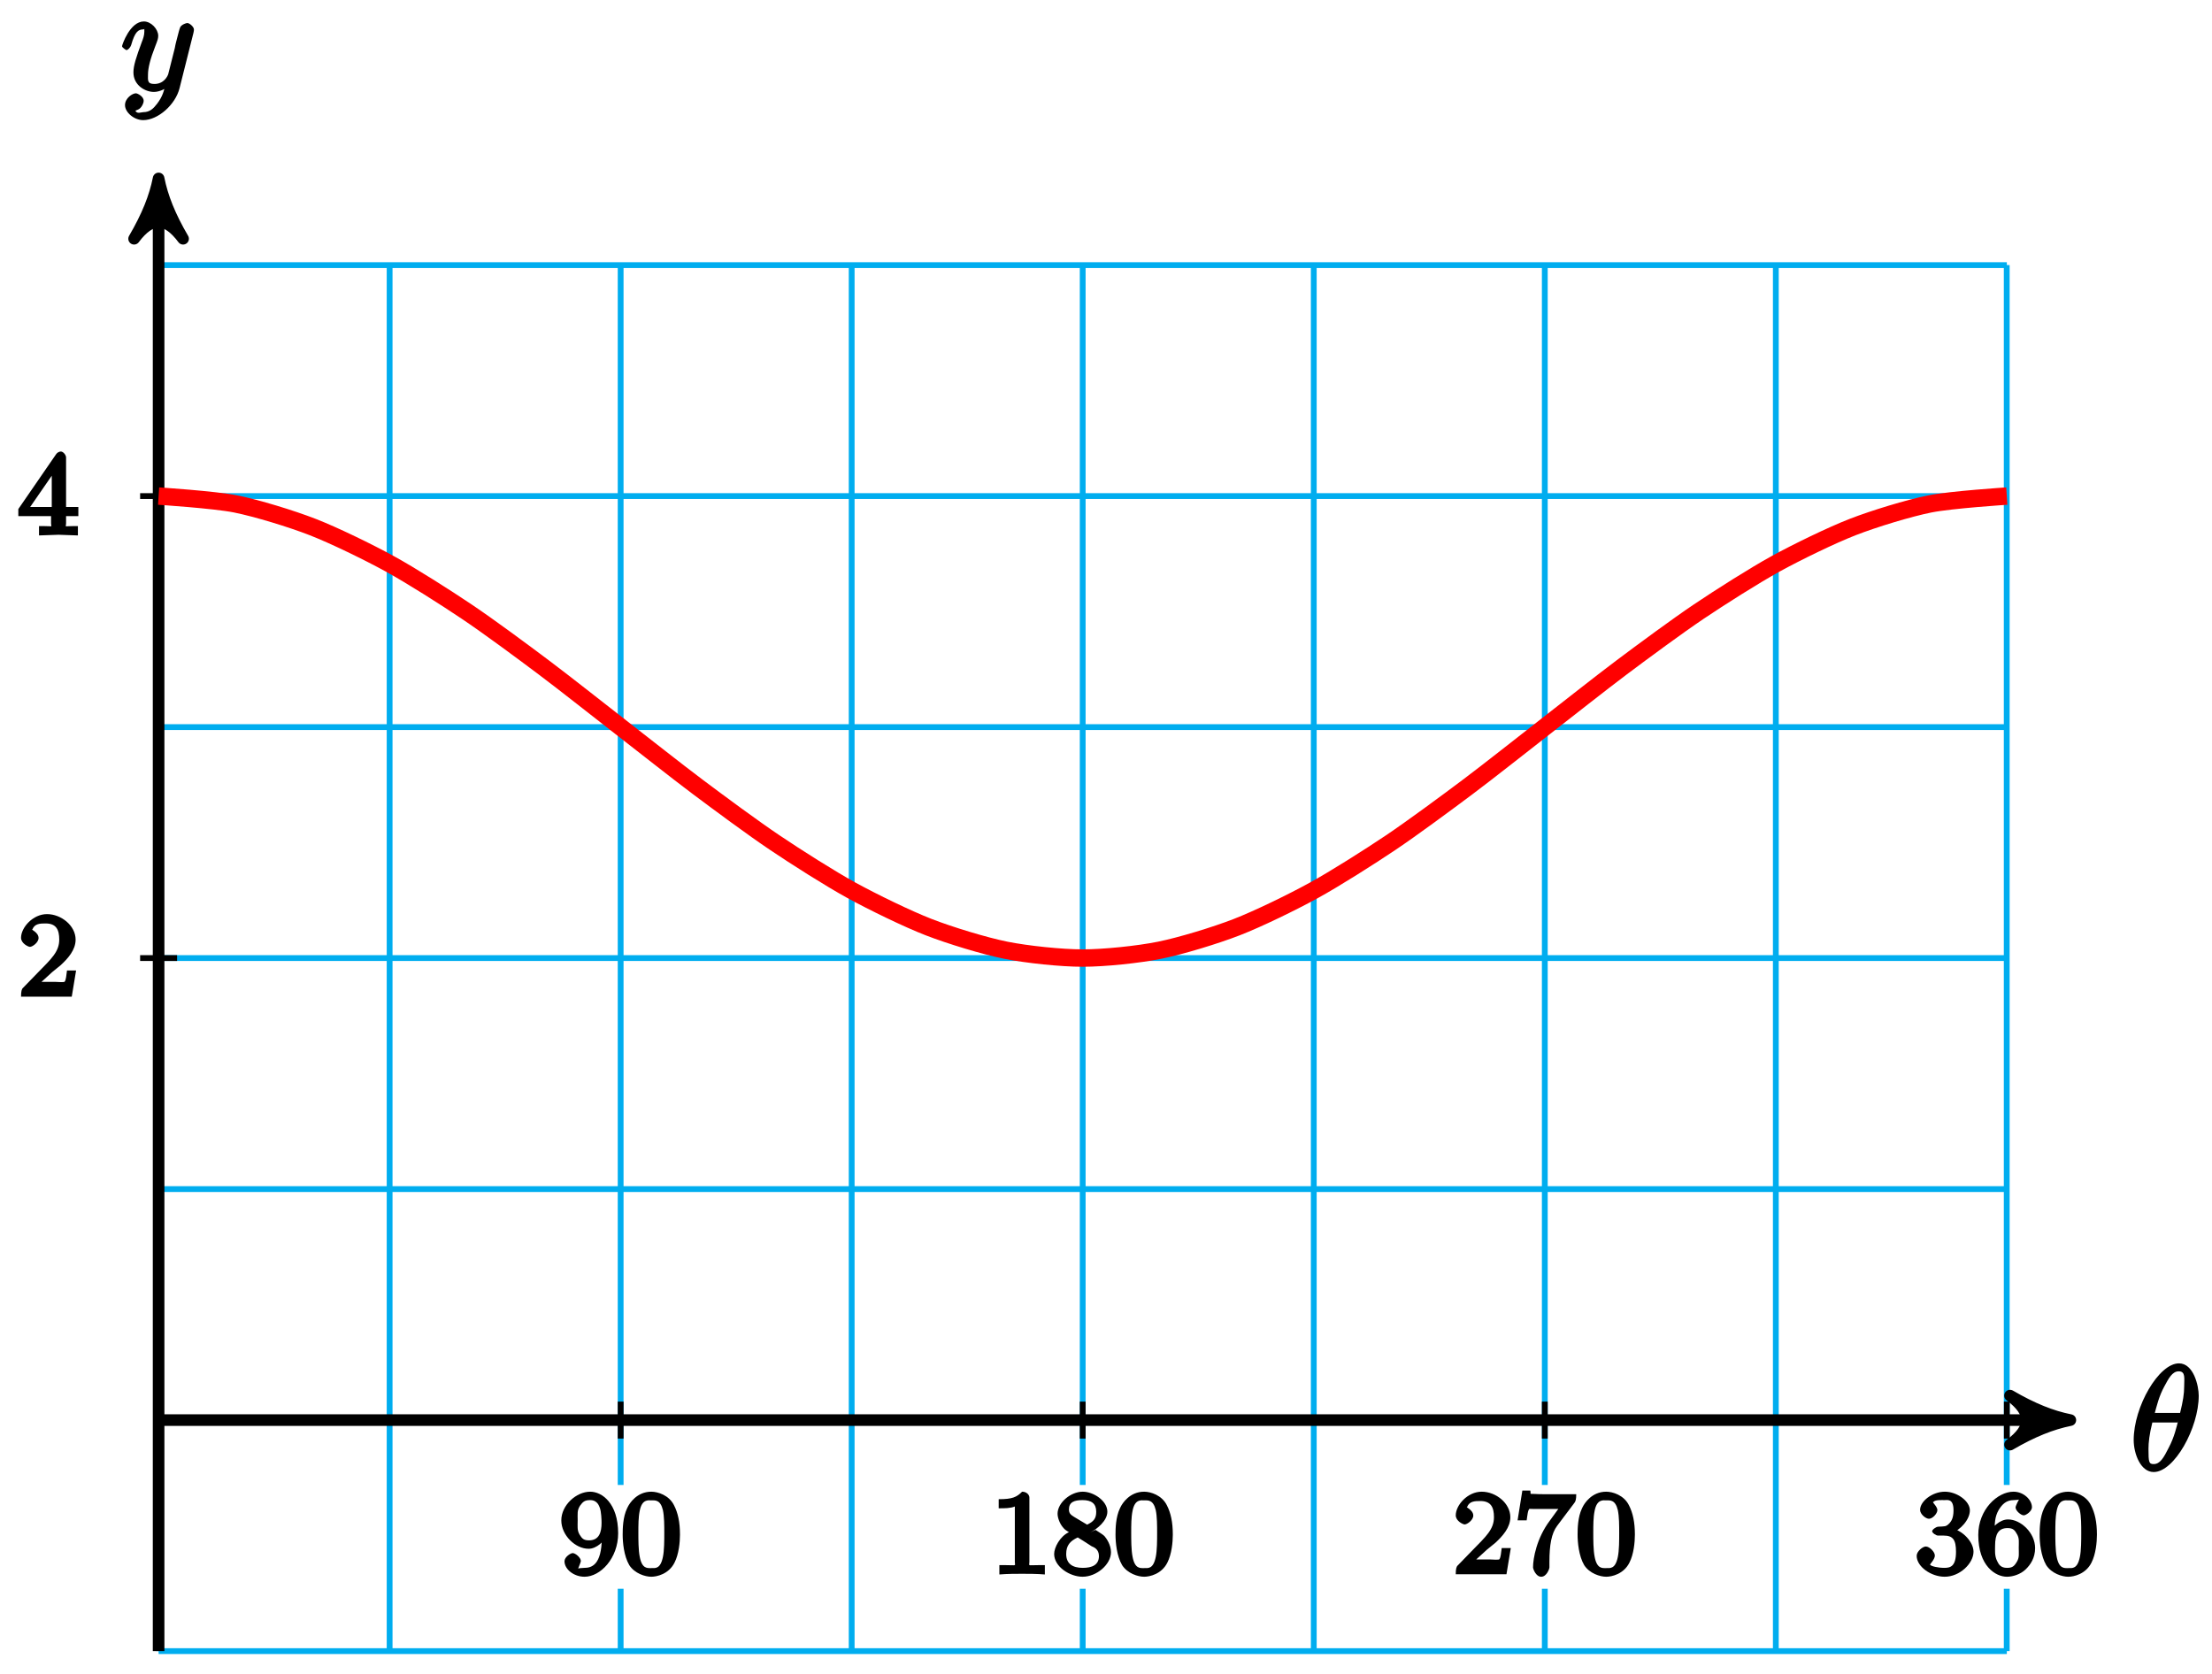
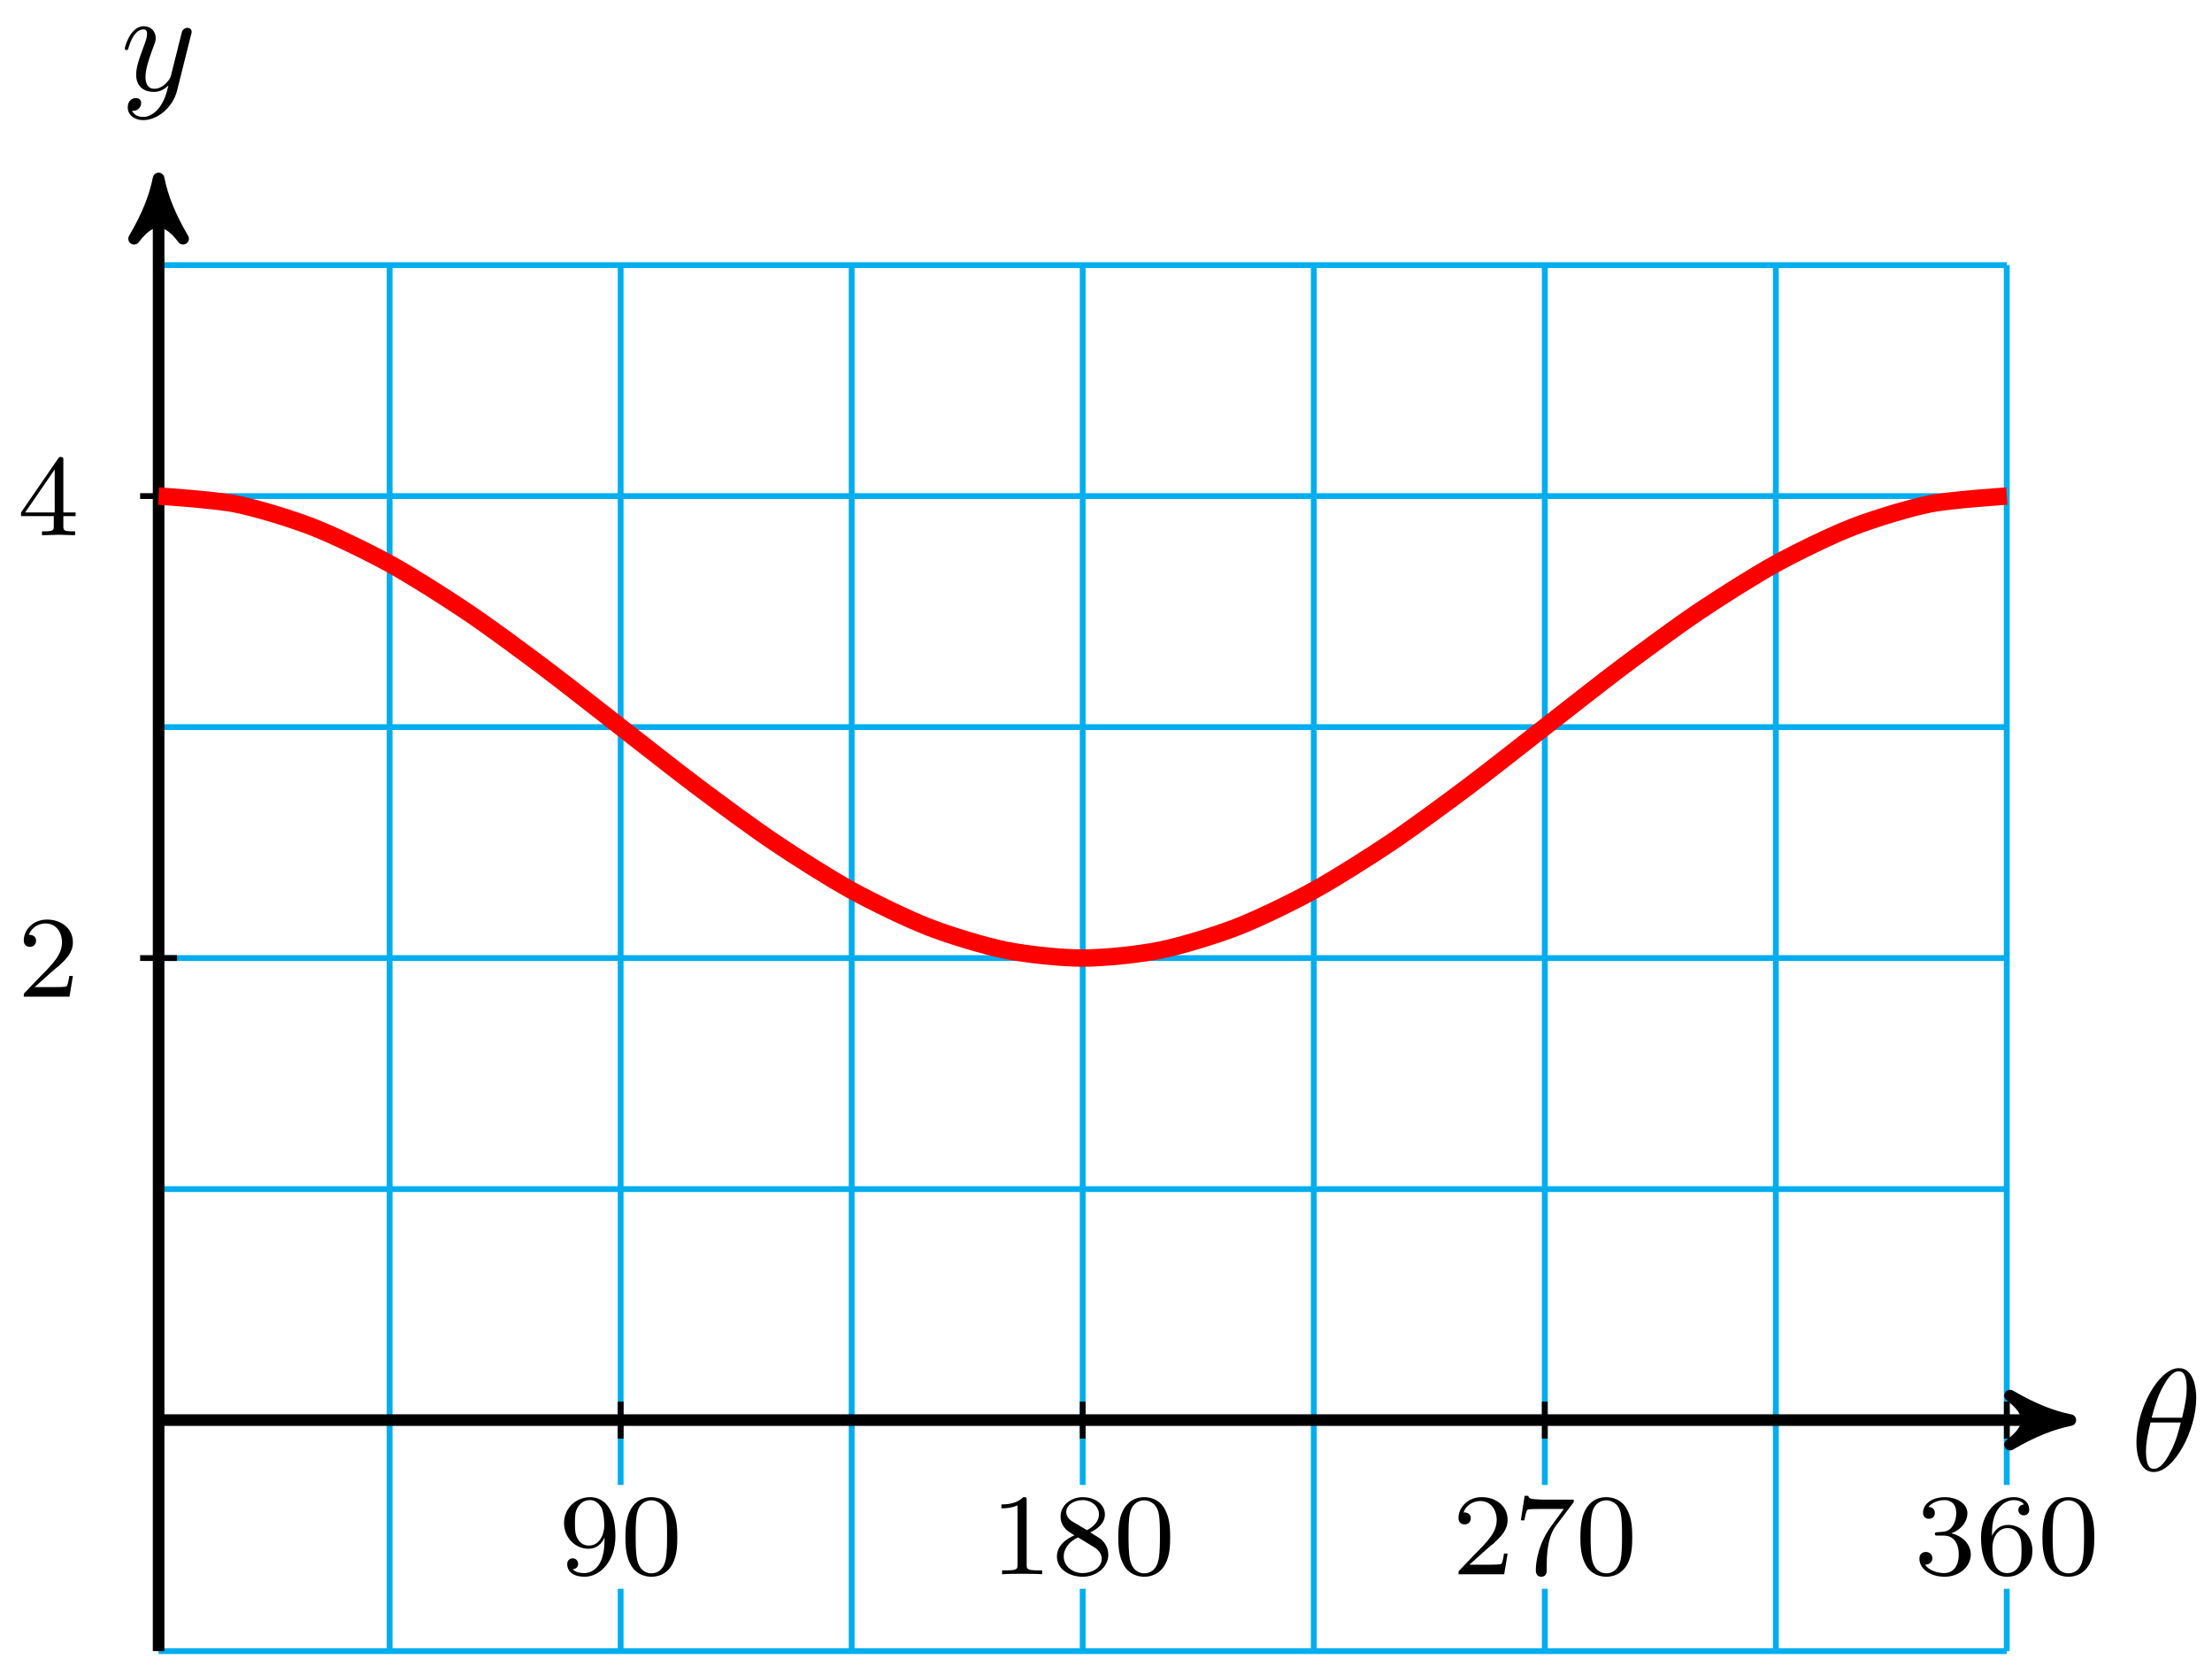
<svg xmlns="http://www.w3.org/2000/svg" xmlns:xlink="http://www.w3.org/1999/xlink" width="152pt" height="115pt" viewBox="0 0 152 115" version="1.1">
  <defs>
    <g>
      <symbol overflow="visible" id="glyph0-0">
        <path style="stroke:none;" d="" />
      </symbol>
      <symbol overflow="visible" id="glyph0-1">
-         <path style="stroke:none;" d="M 4.703 -5.141 C 4.703 -5.797 4.359 -7.359 3.344 -7.359 C 1.953 -7.359 0.234 -4.375 0.234 -2.094 C 0.234 -1.156 0.703 0.109 1.609 0.109 C 3.016 0.109 4.703 -2.906 4.703 -5.141 Z M 1.641 -3.781 C 1.812 -4.422 1.969 -5.109 2.359 -5.812 C 2.625 -6.297 2.875 -6.812 3.328 -6.812 C 3.812 -6.812 3.703 -6.328 3.703 -5.766 C 3.703 -5.281 3.625 -4.766 3.422 -3.953 L 1.688 -3.953 Z M 3.297 -3.453 C 3.188 -3 3.016 -2.266 2.641 -1.562 C 2.297 -0.875 2.047 -0.438 1.609 -0.438 C 1.281 -0.438 1.25 -0.562 1.25 -1.484 C 1.25 -1.906 1.312 -2.484 1.516 -3.297 L 3.25 -3.297 Z M 3.297 -3.453 " />
+         <path style="stroke:none;" d="M 4.531 -4.984 C 4.531 -5.641 4.359 -7.031 3.344 -7.031 C 1.953 -7.031 0.422 -4.219 0.422 -1.938 C 0.422 -1 0.703 0.109 1.609 0.109 C 3.016 0.109 4.531 -2.75 4.531 -4.984 Z M 1.469 -3.625 C 1.641 -4.25 1.844 -5.047 2.25 -5.766 C 2.516 -6.25 2.875 -6.812 3.328 -6.812 C 3.812 -6.812 3.875 -6.172 3.875 -5.609 C 3.875 -5.109 3.797 -4.609 3.562 -3.625 Z M 3.469 -3.297 C 3.359 -2.844 3.156 -2 2.766 -1.281 C 2.422 -0.594 2.047 -0.109 1.609 -0.109 C 1.281 -0.109 1.078 -0.406 1.078 -1.328 C 1.078 -1.75 1.141 -2.328 1.391 -3.297 Z M 3.469 -3.297 " />
      </symbol>
      <symbol overflow="visible" id="glyph0-2">
-         <path style="stroke:none;" d="M 5.016 -3.953 C 5.047 -4.094 5.047 -4.109 5.047 -4.188 C 5.047 -4.359 4.75 -4.625 4.594 -4.625 C 4.5 -4.625 4.203 -4.516 4.109 -4.344 C 4.047 -4.203 3.969 -3.891 3.922 -3.703 C 3.859 -3.453 3.781 -3.188 3.734 -2.906 L 3.281 -1.109 C 3.234 -0.969 2.984 -0.438 2.328 -0.438 C 1.828 -0.438 1.891 -0.703 1.891 -1.078 C 1.891 -1.531 2.047 -2.156 2.391 -3.031 C 2.547 -3.438 2.594 -3.547 2.594 -3.75 C 2.594 -4.203 2.109 -4.734 1.609 -4.734 C 0.656 -4.734 0.109 -3.125 0.109 -3.031 C 0.109 -2.938 0.391 -2.766 0.406 -2.766 C 0.516 -2.766 0.688 -2.953 0.734 -3.109 C 1 -4.047 1.234 -4.188 1.578 -4.188 C 1.656 -4.188 1.641 -4.344 1.641 -4.031 C 1.641 -3.781 1.547 -3.516 1.469 -3.328 C 1.078 -2.266 0.891 -1.703 0.891 -1.234 C 0.891 -0.344 1.703 0.109 2.297 0.109 C 2.688 0.109 3.141 -0.109 3.422 -0.391 L 3.125 -0.5 C 2.984 0.016 2.922 0.391 2.516 0.922 C 2.266 1.25 2.016 1.5 1.562 1.5 C 1.422 1.5 1.141 1.641 1.031 1.406 C 0.953 1.406 1.203 1.359 1.344 1.234 C 1.453 1.141 1.594 0.906 1.594 0.719 C 1.594 0.406 1.156 0.203 1.062 0.203 C 0.828 0.203 0.312 0.531 0.312 1.016 C 0.312 1.516 0.938 2.047 1.562 2.047 C 2.578 2.047 3.781 0.984 4.062 -0.156 Z M 5.016 -3.953 " />
+         <path style="stroke:none;" d="M 4.844 -3.797 C 4.891 -3.938 4.891 -3.953 4.891 -4.031 C 4.891 -4.203 4.75 -4.297 4.594 -4.297 C 4.5 -4.297 4.344 -4.234 4.25 -4.094 C 4.234 -4.031 4.141 -3.734 4.109 -3.547 C 4.031 -3.297 3.969 -3.016 3.906 -2.75 L 3.453 -0.953 C 3.422 -0.812 2.984 -0.109 2.328 -0.109 C 1.828 -0.109 1.719 -0.547 1.719 -0.922 C 1.719 -1.375 1.891 -2 2.219 -2.875 C 2.375 -3.281 2.422 -3.391 2.422 -3.594 C 2.422 -4.031 2.109 -4.406 1.609 -4.406 C 0.656 -4.406 0.297 -2.953 0.297 -2.875 C 0.297 -2.766 0.391 -2.766 0.406 -2.766 C 0.516 -2.766 0.516 -2.797 0.562 -2.953 C 0.844 -3.891 1.234 -4.188 1.578 -4.188 C 1.656 -4.188 1.828 -4.188 1.828 -3.875 C 1.828 -3.625 1.719 -3.359 1.656 -3.172 C 1.25 -2.109 1.078 -1.547 1.078 -1.078 C 1.078 -0.188 1.703 0.109 2.297 0.109 C 2.688 0.109 3.016 -0.062 3.297 -0.344 C 3.172 0.172 3.047 0.672 2.656 1.203 C 2.391 1.531 2.016 1.828 1.562 1.828 C 1.422 1.828 0.969 1.797 0.797 1.406 C 0.953 1.406 1.094 1.406 1.219 1.281 C 1.328 1.203 1.422 1.062 1.422 0.875 C 1.422 0.562 1.156 0.531 1.062 0.531 C 0.828 0.531 0.5 0.688 0.5 1.172 C 0.5 1.672 0.938 2.047 1.562 2.047 C 2.578 2.047 3.609 1.141 3.891 0.016 Z M 4.844 -3.797 " />
      </symbol>
      <symbol overflow="visible" id="glyph1-0">
        <path style="stroke:none;" d="" />
      </symbol>
      <symbol overflow="visible" id="glyph1-1">
-         <path style="stroke:none;" d="M 2.938 -2.531 C 2.938 -0.594 2.203 -0.438 1.734 -0.438 C 1.562 -0.438 1.281 -0.406 1.312 -0.375 C 1.297 -0.375 1.5 -0.828 1.5 -0.906 C 1.5 -1.141 1.125 -1.453 0.938 -1.453 C 0.797 -1.453 0.375 -1.188 0.375 -0.891 C 0.375 -0.344 1.016 0.172 1.75 0.172 C 2.844 0.172 4.062 -1.094 4.062 -2.812 C 4.062 -4.875 2.953 -5.672 2.141 -5.672 C 1.188 -5.672 0.156 -4.75 0.156 -3.703 C 0.156 -2.672 1.125 -1.75 2.031 -1.75 C 2.594 -1.75 3.109 -2.281 3.312 -2.688 L 2.938 -2.688 Z M 2.062 -2.328 C 1.688 -2.328 1.578 -2.453 1.406 -2.734 C 1.234 -3.031 1.281 -3.297 1.281 -3.703 C 1.281 -4.172 1.234 -4.375 1.438 -4.703 C 1.641 -4.984 1.766 -5.094 2.141 -5.094 C 2.672 -5.094 2.766 -4.625 2.797 -4.578 C 2.906 -4.312 2.922 -3.703 2.922 -3.531 C 2.922 -2.906 2.766 -2.328 2.062 -2.328 Z M 2.062 -2.328 " />
+         <path style="stroke:none;" d="M 3.125 -2.344 C 3.125 -0.406 2.203 -0.078 1.734 -0.078 C 1.562 -0.078 1.156 -0.094 0.938 -0.344 C 1.297 -0.375 1.312 -0.641 1.312 -0.719 C 1.312 -0.953 1.125 -1.094 0.938 -1.094 C 0.797 -1.094 0.562 -1 0.562 -0.703 C 0.562 -0.156 1.016 0.172 1.75 0.172 C 2.844 0.172 3.875 -0.922 3.875 -2.625 C 3.875 -4.688 2.953 -5.297 2.141 -5.297 C 1.188 -5.297 0.344 -4.562 0.344 -3.516 C 0.344 -2.5 1.125 -1.75 2.031 -1.75 C 2.594 -1.75 2.938 -2.109 3.125 -2.516 Z M 2.062 -1.969 C 1.688 -1.969 1.453 -2.141 1.281 -2.438 C 1.094 -2.719 1.094 -3.109 1.094 -3.516 C 1.094 -3.984 1.094 -4.312 1.312 -4.641 C 1.516 -4.938 1.766 -5.094 2.141 -5.094 C 2.672 -5.094 2.906 -4.562 2.938 -4.531 C 3.094 -4.141 3.109 -3.516 3.109 -3.359 C 3.109 -2.719 2.766 -1.969 2.062 -1.969 Z M 2.062 -1.969 " />
      </symbol>
      <symbol overflow="visible" id="glyph1-2">
-         <path style="stroke:none;" d="M 4.078 -2.719 C 4.078 -3.578 3.938 -4.219 3.672 -4.734 C 3.328 -5.438 2.547 -5.672 2.109 -5.672 C 1.109 -5.672 0.609 -4.859 0.5 -4.641 L 0.438 -4.516 C 0.156 -3.922 0.141 -3.141 0.141 -2.719 C 0.141 -2.203 0.219 -1.266 0.594 -0.625 C 0.969 -0.047 1.688 0.172 2.109 0.172 C 2.5 0.172 3.312 -0.016 3.703 -0.797 C 4 -1.375 4.078 -2.203 4.078 -2.719 Z M 2.109 -0.422 C 1.844 -0.422 1.469 -0.359 1.312 -1.203 C 1.219 -1.656 1.219 -2.406 1.219 -2.828 C 1.219 -3.375 1.219 -3.922 1.312 -4.359 C 1.469 -5.172 1.906 -5.078 2.109 -5.078 C 2.375 -5.078 2.734 -5.125 2.906 -4.406 C 3 -3.953 3 -3.359 3 -2.828 C 3 -2.344 3 -1.641 2.906 -1.188 C 2.734 -0.344 2.375 -0.422 2.109 -0.422 Z M 2.109 -0.422 " />
+         <path style="stroke:none;" d="M 3.891 -2.547 C 3.891 -3.391 3.812 -3.906 3.547 -4.422 C 3.203 -5.125 2.547 -5.297 2.109 -5.297 C 1.109 -5.297 0.734 -4.547 0.625 -4.328 C 0.344 -3.75 0.328 -2.953 0.328 -2.547 C 0.328 -2.016 0.344 -1.219 0.734 -0.578 C 1.094 0.016 1.688 0.172 2.109 0.172 C 2.5 0.172 3.172 0.047 3.578 -0.734 C 3.875 -1.312 3.891 -2.031 3.891 -2.547 Z M 2.109 -0.062 C 1.844 -0.062 1.297 -0.188 1.125 -1.016 C 1.031 -1.469 1.031 -2.219 1.031 -2.641 C 1.031 -3.188 1.031 -3.75 1.125 -4.188 C 1.297 -5 1.906 -5.078 2.109 -5.078 C 2.375 -5.078 2.938 -4.938 3.094 -4.219 C 3.188 -3.781 3.188 -3.172 3.188 -2.641 C 3.188 -2.172 3.188 -1.453 3.094 -1 C 2.922 -0.172 2.375 -0.062 2.109 -0.062 Z M 2.109 -0.062 " />
      </symbol>
      <symbol overflow="visible" id="glyph1-3">
-         <path style="stroke:none;" d="M 2.688 -5.266 C 2.688 -5.469 2.484 -5.672 2.188 -5.672 C 1.812 -5.297 1.516 -5.156 0.578 -5.156 L 0.578 -4.531 C 0.984 -4.531 1.406 -4.531 1.688 -4.656 L 1.688 -0.844 C 1.688 -0.547 1.844 -0.625 1.094 -0.625 L 0.625 -0.625 L 0.625 0.016 C 1.141 -0.031 1.828 -0.031 2.188 -0.031 C 2.547 -0.031 3.234 -0.031 3.75 0.016 L 3.75 -0.625 L 3.281 -0.625 C 2.531 -0.625 2.688 -0.547 2.688 -0.844 Z M 2.688 -5.266 " />
+         <path style="stroke:none;" d="M 2.5 -5.078 C 2.5 -5.297 2.484 -5.297 2.266 -5.297 C 1.938 -4.984 1.516 -4.797 0.766 -4.797 L 0.766 -4.531 C 0.984 -4.531 1.406 -4.531 1.875 -4.734 L 1.875 -0.656 C 1.875 -0.359 1.844 -0.266 1.094 -0.266 L 0.812 -0.266 L 0.812 0 C 1.141 -0.031 1.828 -0.031 2.188 -0.031 C 2.547 -0.031 3.234 -0.031 3.562 0 L 3.562 -0.266 L 3.281 -0.266 C 2.531 -0.266 2.5 -0.359 2.5 -0.656 Z M 2.5 -5.078 " />
      </symbol>
      <symbol overflow="visible" id="glyph1-4">
-         <path style="stroke:none;" d="M 2.641 -2.875 C 3.094 -3.094 3.812 -3.672 3.812 -4.297 C 3.812 -5.047 2.859 -5.672 2.125 -5.672 C 1.281 -5.672 0.391 -4.906 0.391 -4.156 C 0.391 -3.859 0.562 -3.453 0.75 -3.234 C 0.891 -3.062 0.922 -3.047 1.172 -2.891 C 0.562 -2.609 0.156 -1.844 0.156 -1.391 C 0.156 -0.516 1.234 0.172 2.109 0.172 C 3.078 0.172 4.062 -0.672 4.062 -1.516 C 4.062 -2.031 3.734 -2.484 3.609 -2.625 C 3.469 -2.75 3.453 -2.75 3 -3.047 Z M 1.531 -3.938 C 1.312 -4.078 1.172 -4.172 1.172 -4.453 C 1.172 -4.953 1.531 -5.094 2.109 -5.094 C 2.719 -5.094 3.047 -4.859 3.047 -4.297 C 3.047 -3.828 2.875 -3.625 2.422 -3.406 Z M 1.672 -2.594 C 1.703 -2.578 2.609 -2.016 2.734 -1.922 C 2.875 -1.859 3.234 -1.734 3.234 -1.25 C 3.234 -0.641 2.766 -0.438 2.125 -0.438 C 1.406 -0.438 0.984 -0.734 0.984 -1.391 C 0.984 -1.984 1.25 -2.281 1.781 -2.531 Z M 1.672 -2.594 " />
+         <path style="stroke:none;" d="M 2.641 -2.875 C 3.094 -3.094 3.641 -3.484 3.641 -4.109 C 3.641 -4.875 2.859 -5.297 2.125 -5.297 C 1.281 -5.297 0.594 -4.719 0.594 -3.969 C 0.594 -3.672 0.688 -3.406 0.891 -3.172 C 1.031 -3 1.062 -2.984 1.547 -2.672 C 0.562 -2.234 0.344 -1.656 0.344 -1.219 C 0.344 -0.328 1.234 0.172 2.109 0.172 C 3.078 0.172 3.875 -0.5 3.875 -1.344 C 3.875 -1.844 3.609 -2.172 3.469 -2.312 C 3.344 -2.438 3.328 -2.453 2.641 -2.875 Z M 1.406 -3.625 C 1.172 -3.766 0.984 -4 0.984 -4.266 C 0.984 -4.766 1.531 -5.094 2.109 -5.094 C 2.719 -5.094 3.234 -4.672 3.234 -4.109 C 3.234 -3.656 2.875 -3.266 2.406 -3.031 Z M 1.797 -2.531 C 1.828 -2.516 2.734 -1.953 2.875 -1.875 C 3 -1.797 3.422 -1.547 3.422 -1.062 C 3.422 -0.453 2.766 -0.078 2.125 -0.078 C 1.406 -0.078 0.812 -0.562 0.812 -1.219 C 0.812 -1.812 1.25 -2.281 1.797 -2.531 Z M 1.797 -2.531 " />
      </symbol>
      <symbol overflow="visible" id="glyph1-5">
-         <path style="stroke:none;" d="M 2.375 -1.688 C 2.5 -1.797 2.844 -2.062 2.969 -2.172 C 3.453 -2.625 3.984 -3.203 3.984 -3.922 C 3.984 -4.875 3 -5.672 2.016 -5.672 C 1.047 -5.672 0.234 -4.75 0.234 -4.047 C 0.234 -3.656 0.734 -3.422 0.844 -3.422 C 1.016 -3.422 1.438 -3.719 1.438 -4.031 C 1.438 -4.438 0.859 -4.625 1.016 -4.625 C 1.172 -5.016 1.531 -5.031 1.922 -5.031 C 2.656 -5.031 2.859 -4.594 2.859 -3.922 C 2.859 -3.094 2.328 -2.609 1.391 -1.656 L 0.375 -0.609 C 0.281 -0.531 0.234 -0.375 0.234 0 L 3.719 0 L 4.016 -1.797 L 3.391 -1.797 C 3.344 -1.453 3.328 -1.172 3.234 -1.031 C 3.188 -0.969 2.719 -1.016 2.594 -1.016 L 1.172 -1.016 L 1.297 -0.703 Z M 2.375 -1.688 " />
+         <path style="stroke:none;" d="M 2.25 -1.625 C 2.375 -1.75 2.703 -2.016 2.844 -2.125 C 3.328 -2.578 3.797 -3.016 3.797 -3.734 C 3.797 -4.688 3 -5.297 2.016 -5.297 C 1.047 -5.297 0.422 -4.578 0.422 -3.859 C 0.422 -3.469 0.734 -3.422 0.844 -3.422 C 1.016 -3.422 1.266 -3.531 1.266 -3.844 C 1.266 -4.25 0.859 -4.25 0.766 -4.25 C 1 -4.844 1.531 -5.031 1.922 -5.031 C 2.656 -5.031 3.047 -4.406 3.047 -3.734 C 3.047 -2.906 2.469 -2.297 1.516 -1.344 L 0.516 -0.297 C 0.422 -0.219 0.422 -0.203 0.422 0 L 3.562 0 L 3.797 -1.422 L 3.547 -1.422 C 3.531 -1.266 3.469 -0.875 3.375 -0.719 C 3.328 -0.656 2.719 -0.656 2.594 -0.656 L 1.172 -0.656 Z M 2.25 -1.625 " />
      </symbol>
      <symbol overflow="visible" id="glyph1-6">
-         <path style="stroke:none;" d="M 4.156 -4.906 C 4.234 -5 4.281 -5.141 4.281 -5.5 L 2.078 -5.5 C 1.875 -5.5 1.641 -5.5 1.438 -5.516 C 1.016 -5.547 1.188 -5.438 1.125 -5.75 L 0.578 -5.75 L 0.25 -3.703 L 0.875 -3.703 C 0.922 -4.016 0.953 -4.438 1.078 -4.5 C 1.016 -4.484 1.625 -4.484 1.734 -4.484 L 3.047 -4.484 L 2.469 -3.688 C 1.562 -2.484 1.312 -1.094 1.312 -0.469 C 1.312 -0.375 1.5 0.172 1.875 0.172 C 2.25 0.172 2.438 -0.375 2.438 -0.469 L 2.438 -0.859 C 2.438 -2 2.578 -2.812 2.969 -3.328 Z M 4.156 -4.906 " />
+         <path style="stroke:none;" d="M 4.031 -4.859 C 4.109 -4.938 4.109 -4.953 4.109 -5.125 L 2.078 -5.125 C 1.875 -5.125 1.641 -5.141 1.438 -5.156 C 1.016 -5.188 1.016 -5.266 0.984 -5.391 L 0.734 -5.391 L 0.469 -3.703 L 0.719 -3.703 C 0.734 -3.828 0.828 -4.375 0.938 -4.438 C 1.016 -4.484 1.625 -4.484 1.734 -4.484 L 3.422 -4.484 L 2.609 -3.375 C 1.703 -2.172 1.5 -0.906 1.5 -0.281 C 1.5 -0.203 1.5 0.172 1.875 0.172 C 2.25 0.172 2.25 -0.188 2.25 -0.281 L 2.25 -0.672 C 2.25 -1.812 2.453 -2.75 2.844 -3.281 Z M 4.031 -4.859 " />
      </symbol>
      <symbol overflow="visible" id="glyph1-7">
-         <path style="stroke:none;" d="M 2.016 -2.656 C 2.641 -2.656 2.859 -2.375 2.859 -1.547 C 2.859 -0.547 2.484 -0.438 2.062 -0.438 C 1.625 -0.438 1.141 -0.547 1.078 -0.656 C 1.031 -0.656 1.406 -1.016 1.406 -1.281 C 1.406 -1.531 1.047 -1.906 0.781 -1.906 C 0.578 -1.906 0.156 -1.578 0.156 -1.266 C 0.156 -0.516 1.156 0.172 2.078 0.172 C 3.125 0.172 4.062 -0.75 4.062 -1.547 C 4.062 -2.203 3.344 -3 2.531 -3.172 L 2.531 -2.812 C 3.156 -3.031 3.812 -3.75 3.812 -4.391 C 3.812 -5.031 2.922 -5.672 2.094 -5.672 C 1.234 -5.672 0.391 -5.016 0.391 -4.422 C 0.391 -4.125 0.781 -3.812 1 -3.812 C 1.25 -3.812 1.578 -4.172 1.578 -4.406 C 1.578 -4.688 1.141 -4.984 1.328 -4.984 C 1.438 -5.125 1.922 -5.094 2.062 -5.094 C 2.266 -5.094 2.688 -5.219 2.688 -4.391 C 2.688 -3.828 2.516 -3.625 2.406 -3.5 C 2.156 -3.25 2.109 -3.297 1.625 -3.266 C 1.469 -3.25 1.219 -3.062 1.219 -2.953 C 1.219 -2.844 1.484 -2.656 1.625 -2.656 Z M 2.016 -2.656 " />
+         <path style="stroke:none;" d="M 2.016 -2.656 C 2.641 -2.656 3.047 -2.203 3.047 -1.359 C 3.047 -0.359 2.484 -0.078 2.062 -0.078 C 1.625 -0.078 1.016 -0.234 0.734 -0.656 C 1.031 -0.656 1.234 -0.844 1.234 -1.094 C 1.234 -1.359 1.047 -1.531 0.781 -1.531 C 0.578 -1.531 0.344 -1.406 0.344 -1.078 C 0.344 -0.328 1.156 0.172 2.078 0.172 C 3.125 0.172 3.875 -0.562 3.875 -1.359 C 3.875 -2.031 3.344 -2.625 2.531 -2.812 C 3.156 -3.031 3.641 -3.562 3.641 -4.203 C 3.641 -4.844 2.922 -5.297 2.094 -5.297 C 1.234 -5.297 0.594 -4.844 0.594 -4.234 C 0.594 -3.938 0.781 -3.812 1 -3.812 C 1.25 -3.812 1.406 -3.984 1.406 -4.219 C 1.406 -4.516 1.141 -4.625 0.969 -4.625 C 1.312 -5.062 1.922 -5.094 2.062 -5.094 C 2.266 -5.094 2.875 -5.031 2.875 -4.203 C 2.875 -3.656 2.641 -3.312 2.531 -3.188 C 2.297 -2.938 2.109 -2.922 1.625 -2.891 C 1.469 -2.891 1.406 -2.875 1.406 -2.766 C 1.406 -2.656 1.484 -2.656 1.625 -2.656 Z M 2.016 -2.656 " />
      </symbol>
      <symbol overflow="visible" id="glyph1-8">
-         <path style="stroke:none;" d="M 1.281 -2.828 C 1.281 -3.484 1.281 -3.938 1.562 -4.422 C 1.812 -4.828 2.094 -5.094 2.594 -5.094 C 2.75 -5.094 2.984 -5.125 2.969 -5.141 C 2.938 -5.141 2.719 -4.688 2.719 -4.594 C 2.719 -4.359 3.094 -4.047 3.281 -4.047 C 3.422 -4.047 3.844 -4.312 3.844 -4.609 C 3.844 -5.094 3.297 -5.672 2.578 -5.672 C 1.469 -5.672 0.156 -4.438 0.156 -2.703 C 0.156 -0.547 1.359 0.172 2.125 0.172 C 2.516 0.172 3.047 0.016 3.406 -0.328 C 3.734 -0.641 4.062 -1.109 4.062 -1.797 C 4.062 -2.844 3.078 -3.766 2.203 -3.766 C 1.625 -3.766 1.094 -3.219 0.906 -2.828 Z M 2.125 -0.438 C 1.703 -0.438 1.562 -0.672 1.453 -0.906 C 1.266 -1.266 1.312 -1.672 1.312 -1.969 C 1.312 -2.766 1.547 -3.172 2.172 -3.172 C 2.562 -3.172 2.672 -3.016 2.828 -2.734 C 2.984 -2.453 2.938 -2.219 2.938 -1.812 C 2.938 -1.406 2.984 -1.172 2.828 -0.891 C 2.625 -0.531 2.484 -0.438 2.125 -0.438 Z M 2.125 -0.438 " />
+         <path style="stroke:none;" d="M 1.094 -2.641 C 1.094 -3.297 1.156 -3.875 1.438 -4.359 C 1.688 -4.766 2.094 -5.094 2.594 -5.094 C 2.75 -5.094 3.109 -5.062 3.297 -4.797 C 2.938 -4.766 2.906 -4.5 2.906 -4.422 C 2.906 -4.172 3.094 -4.047 3.281 -4.047 C 3.422 -4.047 3.656 -4.125 3.656 -4.438 C 3.656 -4.906 3.297 -5.297 2.578 -5.297 C 1.469 -5.297 0.344 -4.25 0.344 -2.531 C 0.344 -0.359 1.359 0.172 2.125 0.172 C 2.516 0.172 2.922 0.062 3.281 -0.281 C 3.609 -0.594 3.875 -0.922 3.875 -1.625 C 3.875 -2.656 3.078 -3.391 2.203 -3.391 C 1.625 -3.391 1.281 -3.031 1.094 -2.641 Z M 2.125 -0.078 C 1.703 -0.078 1.438 -0.359 1.328 -0.594 C 1.141 -0.953 1.125 -1.484 1.125 -1.797 C 1.125 -2.578 1.547 -3.172 2.172 -3.172 C 2.562 -3.172 2.812 -2.969 2.953 -2.688 C 3.125 -2.391 3.125 -2.031 3.125 -1.625 C 3.125 -1.219 3.125 -0.875 2.969 -0.578 C 2.75 -0.219 2.484 -0.078 2.125 -0.078 Z M 2.125 -0.078 " />
      </symbol>
      <symbol overflow="visible" id="glyph2-0">
        <path style="stroke:none;" d="" />
      </symbol>
      <symbol overflow="visible" id="glyph2-1">
-         <path style="stroke:none;" d="M 3.797 -1.797 L 3.391 -1.797 C 3.344 -1.453 3.328 -1.172 3.234 -1.031 C 3.188 -0.969 2.719 -1.016 2.594 -1.016 L 1.172 -1.016 L 1.297 -0.703 L 2.375 -1.688 C 2.5 -1.797 2.844 -2.062 2.969 -2.172 C 3.453 -2.625 3.984 -3.203 3.984 -3.922 C 3.984 -4.875 3 -5.672 2.016 -5.672 C 1.047 -5.672 0.234 -4.75 0.234 -4.047 C 0.234 -3.656 0.734 -3.422 0.844 -3.422 C 1.016 -3.422 1.438 -3.719 1.438 -4.031 C 1.438 -4.438 0.859 -4.625 1.016 -4.625 C 1.172 -5.016 1.531 -5.031 1.922 -5.031 C 2.656 -5.031 2.859 -4.594 2.859 -3.922 C 2.859 -3.094 2.328 -2.609 1.391 -1.656 L 0.375 -0.609 C 0.281 -0.531 0.234 -0.375 0.234 0 L 3.719 0 L 4.016 -1.797 Z M 3.797 -1.797 " />
+         <path style="stroke:none;" d="M 3.797 -1.422 L 3.547 -1.422 C 3.531 -1.266 3.469 -0.875 3.375 -0.719 C 3.328 -0.656 2.719 -0.656 2.594 -0.656 L 1.172 -0.656 L 2.25 -1.625 C 2.375 -1.75 2.703 -2.016 2.844 -2.125 C 3.328 -2.578 3.797 -3.016 3.797 -3.734 C 3.797 -4.688 3 -5.297 2.016 -5.297 C 1.047 -5.297 0.422 -4.578 0.422 -3.859 C 0.422 -3.469 0.734 -3.422 0.844 -3.422 C 1.016 -3.422 1.266 -3.531 1.266 -3.844 C 1.266 -4.25 0.859 -4.25 0.766 -4.25 C 1 -4.844 1.531 -5.031 1.922 -5.031 C 2.656 -5.031 3.047 -4.406 3.047 -3.734 C 3.047 -2.906 2.469 -2.297 1.516 -1.344 L 0.516 -0.297 C 0.422 -0.219 0.422 -0.203 0.422 0 L 3.562 0 Z M 3.797 -1.422 " />
      </symbol>
      <symbol overflow="visible" id="glyph2-2">
-         <path style="stroke:none;" d="M 4.172 -1.484 L 4.172 -1.938 L 3.328 -1.938 L 3.328 -5.344 C 3.328 -5.5 3.141 -5.75 2.969 -5.75 C 2.875 -5.75 2.719 -5.688 2.641 -5.562 L 0.047 -1.797 L 0.047 -1.312 L 2.297 -1.312 L 2.297 -0.828 C 2.297 -0.531 2.469 -0.625 1.844 -0.625 L 1.469 -0.625 L 1.469 0.016 L 2.812 -0.031 L 4.141 0.016 L 4.141 -0.625 L 3.781 -0.625 C 3.156 -0.625 3.328 -0.531 3.328 -0.828 L 3.328 -1.312 L 4.172 -1.312 Z M 2.547 -1.938 L 0.859 -1.938 L 2.672 -4.562 L 2.344 -4.688 L 2.344 -1.938 Z M 2.547 -1.938 " />
+         <path style="stroke:none;" d="M 3.984 -1.312 L 3.984 -1.562 L 3.141 -1.562 L 3.141 -5.156 C 3.141 -5.312 3.141 -5.375 2.969 -5.375 C 2.875 -5.375 2.859 -5.375 2.781 -5.266 L 0.234 -1.562 L 0.234 -1.312 L 2.484 -1.312 L 2.484 -0.641 C 2.484 -0.344 2.469 -0.266 1.844 -0.266 L 1.672 -0.266 L 1.672 0 L 2.812 -0.031 L 3.953 0 L 3.953 -0.266 L 3.781 -0.266 C 3.156 -0.266 3.141 -0.344 3.141 -0.641 L 3.141 -1.312 Z M 2.547 -1.562 L 0.516 -1.562 L 2.547 -4.516 Z M 2.547 -1.562 " />
      </symbol>
    </g>
  </defs>
  <g id="surface1">
    <path style="fill:none;stroke-width:0.399;stroke-linecap:butt;stroke-linejoin:miter;stroke:rgb(0%,67.839%,93.729%);stroke-opacity:1;stroke-miterlimit:10;" d="M -0 -15.874 L 126.993 -15.874 M -0 0.001 L 126.993 0.001 M -0 15.875 L 126.993 15.875 M -0 31.75 L 126.993 31.75 M -0 47.621 L 126.993 47.621 M -0 63.496 L 126.993 63.496 M -0 79.366 L 126.993 79.366 M -0 -15.874 L -0 79.37 M 15.873 -15.874 L 15.873 79.37 M 31.747 -15.874 L 31.747 79.37 M 47.621 -15.874 L 47.621 79.37 M 63.495 -15.874 L 63.495 79.37 M 79.372 -15.874 L 79.372 79.37 M 95.246 -15.874 L 95.246 79.37 M 111.12 -15.874 L 111.12 79.37 M 126.986 -15.874 L 126.986 79.37 " transform="matrix(1.00008,0,0,-1.00002,10.89875,97.58669)" />
    <path style="fill:none;stroke-width:0.797;stroke-linecap:butt;stroke-linejoin:miter;stroke:rgb(0%,0%,0%);stroke-opacity:1;stroke-miterlimit:10;" d="M -0 0.001 L 130.321 0.001 " transform="matrix(1.00008,0,0,-1.00002,10.89875,97.58669)" />
    <path style="fill-rule:nonzero;fill:rgb(0%,0%,0%);fill-opacity:1;stroke-width:0.797;stroke-linecap:butt;stroke-linejoin:round;stroke:rgb(0%,0%,0%);stroke-opacity:1;stroke-miterlimit:10;" d="M 1.036 0.001 C -0.257 0.259 -1.554 0.778 -3.109 1.684 C -1.554 0.516 -1.554 -0.519 -3.109 -1.683 C -1.554 -0.777 -0.257 -0.261 1.036 0.001 Z M 1.036 0.001 " transform="matrix(1.00008,0,0,-1.00002,141.23,97.58669)" />
    <g style="fill:rgb(0%,0%,0%);fill-opacity:1;">
      <use xlink:href="#glyph0-1" x="146.385" y="101.046" />
    </g>
    <path style="fill:none;stroke-width:0.797;stroke-linecap:butt;stroke-linejoin:miter;stroke:rgb(0%,0%,0%);stroke-opacity:1;stroke-miterlimit:10;" d="M -0 -15.874 L -0 84.284 " transform="matrix(1.00008,0,0,-1.00002,10.89875,97.58669)" />
    <path style="fill-rule:nonzero;fill:rgb(0%,0%,0%);fill-opacity:1;stroke-width:0.797;stroke-linecap:butt;stroke-linejoin:round;stroke:rgb(0%,0%,0%);stroke-opacity:1;stroke-miterlimit:10;" d="M 1.038 0 C -0.259 0.258 -1.556 0.778 -3.107 1.684 C -1.556 0.52 -1.556 -0.519 -3.107 -1.683 C -1.556 -0.777 -0.259 -0.257 1.038 0 Z M 1.038 0 " transform="matrix(0,-1.00002,-1.00008,0,10.89875,13.29935)" />
    <g style="fill:rgb(0%,0%,0%);fill-opacity:1;">
      <use xlink:href="#glyph0-2" x="8.278" y="6.208" />
    </g>
    <path style="fill:none;stroke-width:0.399;stroke-linecap:butt;stroke-linejoin:miter;stroke:rgb(0%,0%,0%);stroke-opacity:1;stroke-miterlimit:10;" d="M 31.747 1.27 L 31.747 -1.269 " transform="matrix(1.00008,0,0,-1.00002,10.89875,97.58669)" />
    <path style=" stroke:none;fill-rule:nonzero;fill:rgb(100%,100%,100%);fill-opacity:1;" d="M 37.418 109.176 L 47.879 109.176 L 47.879 102.043 L 37.418 102.043 Z M 37.418 109.176 " />
    <g style="fill:rgb(0%,0%,0%);fill-opacity:1;">
      <use xlink:href="#glyph1-1" x="38.415" y="108.178" />
-       <use xlink:href="#glyph1-2" x="42.647" y="108.178" />
+       <use xlink:href="#glyph1-2" x="42.65" y="108.178" />
    </g>
    <path style="fill:none;stroke-width:0.399;stroke-linecap:butt;stroke-linejoin:miter;stroke:rgb(0%,0%,0%);stroke-opacity:1;stroke-miterlimit:10;" d="M 63.495 1.27 L 63.495 -1.269 " transform="matrix(1.00008,0,0,-1.00002,10.89875,97.58669)" />
    <path style=" stroke:none;fill-rule:nonzero;fill:rgb(100%,100%,100%);fill-opacity:1;" d="M 67.051 109.176 L 81.75 109.176 L 81.75 102.043 L 67.051 102.043 Z M 67.051 109.176 " />
    <g style="fill:rgb(0%,0%,0%);fill-opacity:1;">
      <use xlink:href="#glyph1-3" x="68.048" y="108.178" />
-       <use xlink:href="#glyph1-4" x="72.281" y="108.178" />
-       <use xlink:href="#glyph1-2" x="76.513" y="108.178" />
+       <use xlink:href="#glyph1-4" x="72.283" y="108.178" />
+       <use xlink:href="#glyph1-2" x="76.518" y="108.178" />
    </g>
    <path style="fill:none;stroke-width:0.399;stroke-linecap:butt;stroke-linejoin:miter;stroke:rgb(0%,0%,0%);stroke-opacity:1;stroke-miterlimit:10;" d="M 95.246 1.27 L 95.246 -1.269 " transform="matrix(1.00008,0,0,-1.00002,10.89875,97.58669)" />
    <path style=" stroke:none;fill-rule:nonzero;fill:rgb(100%,100%,100%);fill-opacity:1;" d="M 98.805 109.176 L 113.5 109.176 L 113.5 102.043 L 98.805 102.043 Z M 98.805 109.176 " />
    <g style="fill:rgb(0%,0%,0%);fill-opacity:1;">
      <use xlink:href="#glyph1-5" x="99.8" y="108.178" />
-       <use xlink:href="#glyph1-6" x="104.032" y="108.178" />
-       <use xlink:href="#glyph1-2" x="108.265" y="108.178" />
+       <use xlink:href="#glyph1-6" x="104.035" y="108.178" />
+       <use xlink:href="#glyph1-2" x="108.27" y="108.178" />
    </g>
    <path style="fill:none;stroke-width:0.399;stroke-linecap:butt;stroke-linejoin:miter;stroke:rgb(0%,0%,0%);stroke-opacity:1;stroke-miterlimit:10;" d="M 126.993 1.27 L 126.993 -1.269 " transform="matrix(1.00008,0,0,-1.00002,10.89875,97.58669)" />
    <path style=" stroke:none;fill-rule:nonzero;fill:rgb(100%,100%,100%);fill-opacity:1;" d="M 130.555 109.176 L 145.25 109.176 L 145.25 102.043 L 130.555 102.043 Z M 130.555 109.176 " />
    <g style="fill:rgb(0%,0%,0%);fill-opacity:1;">
      <use xlink:href="#glyph1-7" x="131.55" y="108.178" />
-       <use xlink:href="#glyph1-8" x="135.783" y="108.178" />
-       <use xlink:href="#glyph1-2" x="140.015" y="108.178" />
+       <use xlink:href="#glyph1-8" x="135.785" y="108.178" />
+       <use xlink:href="#glyph1-2" x="140.02" y="108.178" />
    </g>
    <path style="fill:none;stroke-width:0.399;stroke-linecap:butt;stroke-linejoin:miter;stroke:rgb(0%,0%,0%);stroke-opacity:1;stroke-miterlimit:10;" d="M 1.269 31.75 L -1.27 31.75 " transform="matrix(1.00008,0,0,-1.00002,10.89875,97.58669)" />
    <path style=" stroke:none;fill-rule:nonzero;fill:rgb(100%,100%,100%);fill-opacity:1;" d="M 0.215 69.484 L 6.441 69.484 L 6.441 62.191 L 0.215 62.191 Z M 0.215 69.484 " />
    <g style="fill:rgb(0%,0%,0%);fill-opacity:1;">
      <use xlink:href="#glyph2-1" x="1.212" y="68.488" />
    </g>
    <path style="fill:none;stroke-width:0.399;stroke-linecap:butt;stroke-linejoin:miter;stroke:rgb(0%,0%,0%);stroke-opacity:1;stroke-miterlimit:10;" d="M 1.269 63.496 L -1.27 63.496 " transform="matrix(1.00008,0,0,-1.00002,10.89875,97.58669)" />
    <path style=" stroke:none;fill-rule:nonzero;fill:rgb(100%,100%,100%);fill-opacity:1;" d="M 0.215 37.773 L 6.441 37.773 L 6.441 30.402 L 0.215 30.402 Z M 0.215 37.773 " />
    <g style="fill:rgb(0%,0%,0%);fill-opacity:1;">
      <use xlink:href="#glyph2-2" x="1.212" y="36.778" />
    </g>
    <path style="fill:none;stroke-width:1.196;stroke-linecap:butt;stroke-linejoin:miter;stroke:rgb(100%,0%,0%);stroke-opacity:1;stroke-miterlimit:10;" d="M -0 63.496 C -0 63.496 3.824 63.249 5.292 62.957 C 6.761 62.66 9.116 61.941 10.581 61.371 C 12.05 60.8 14.405 59.652 15.873 58.847 C 17.342 58.043 19.697 56.546 21.166 55.558 C 22.635 54.574 24.99 52.832 26.455 51.73 C 27.923 50.629 30.279 48.761 31.747 47.621 C 33.216 46.484 35.571 44.617 37.04 43.516 C 38.508 42.414 40.864 40.672 42.332 39.687 C 43.797 38.699 46.152 37.203 47.621 36.398 C 49.09 35.594 51.445 34.445 52.913 33.875 C 54.382 33.305 56.737 32.586 58.206 32.289 C 59.671 31.996 62.026 31.75 63.495 31.75 C 64.963 31.75 67.319 31.992 68.787 32.289 C 70.256 32.586 72.611 33.305 74.08 33.875 C 75.548 34.445 77.9 35.59 79.368 36.398 C 80.837 37.203 83.192 38.699 84.661 39.684 C 86.13 40.672 88.485 42.41 89.953 43.512 C 91.422 44.613 93.773 46.48 95.242 47.621 C 96.711 48.761 99.066 50.629 100.535 51.73 C 102.003 52.832 104.359 54.57 105.827 55.558 C 107.296 56.546 109.647 58.039 111.116 58.847 C 112.584 59.652 114.94 60.8 116.408 61.371 C 117.877 61.941 120.232 62.66 121.701 62.957 C 123.17 63.249 126.99 63.496 126.99 63.496 " transform="matrix(1.00008,0,0,-1.00002,10.89875,97.58669)" />
  </g>
</svg>
